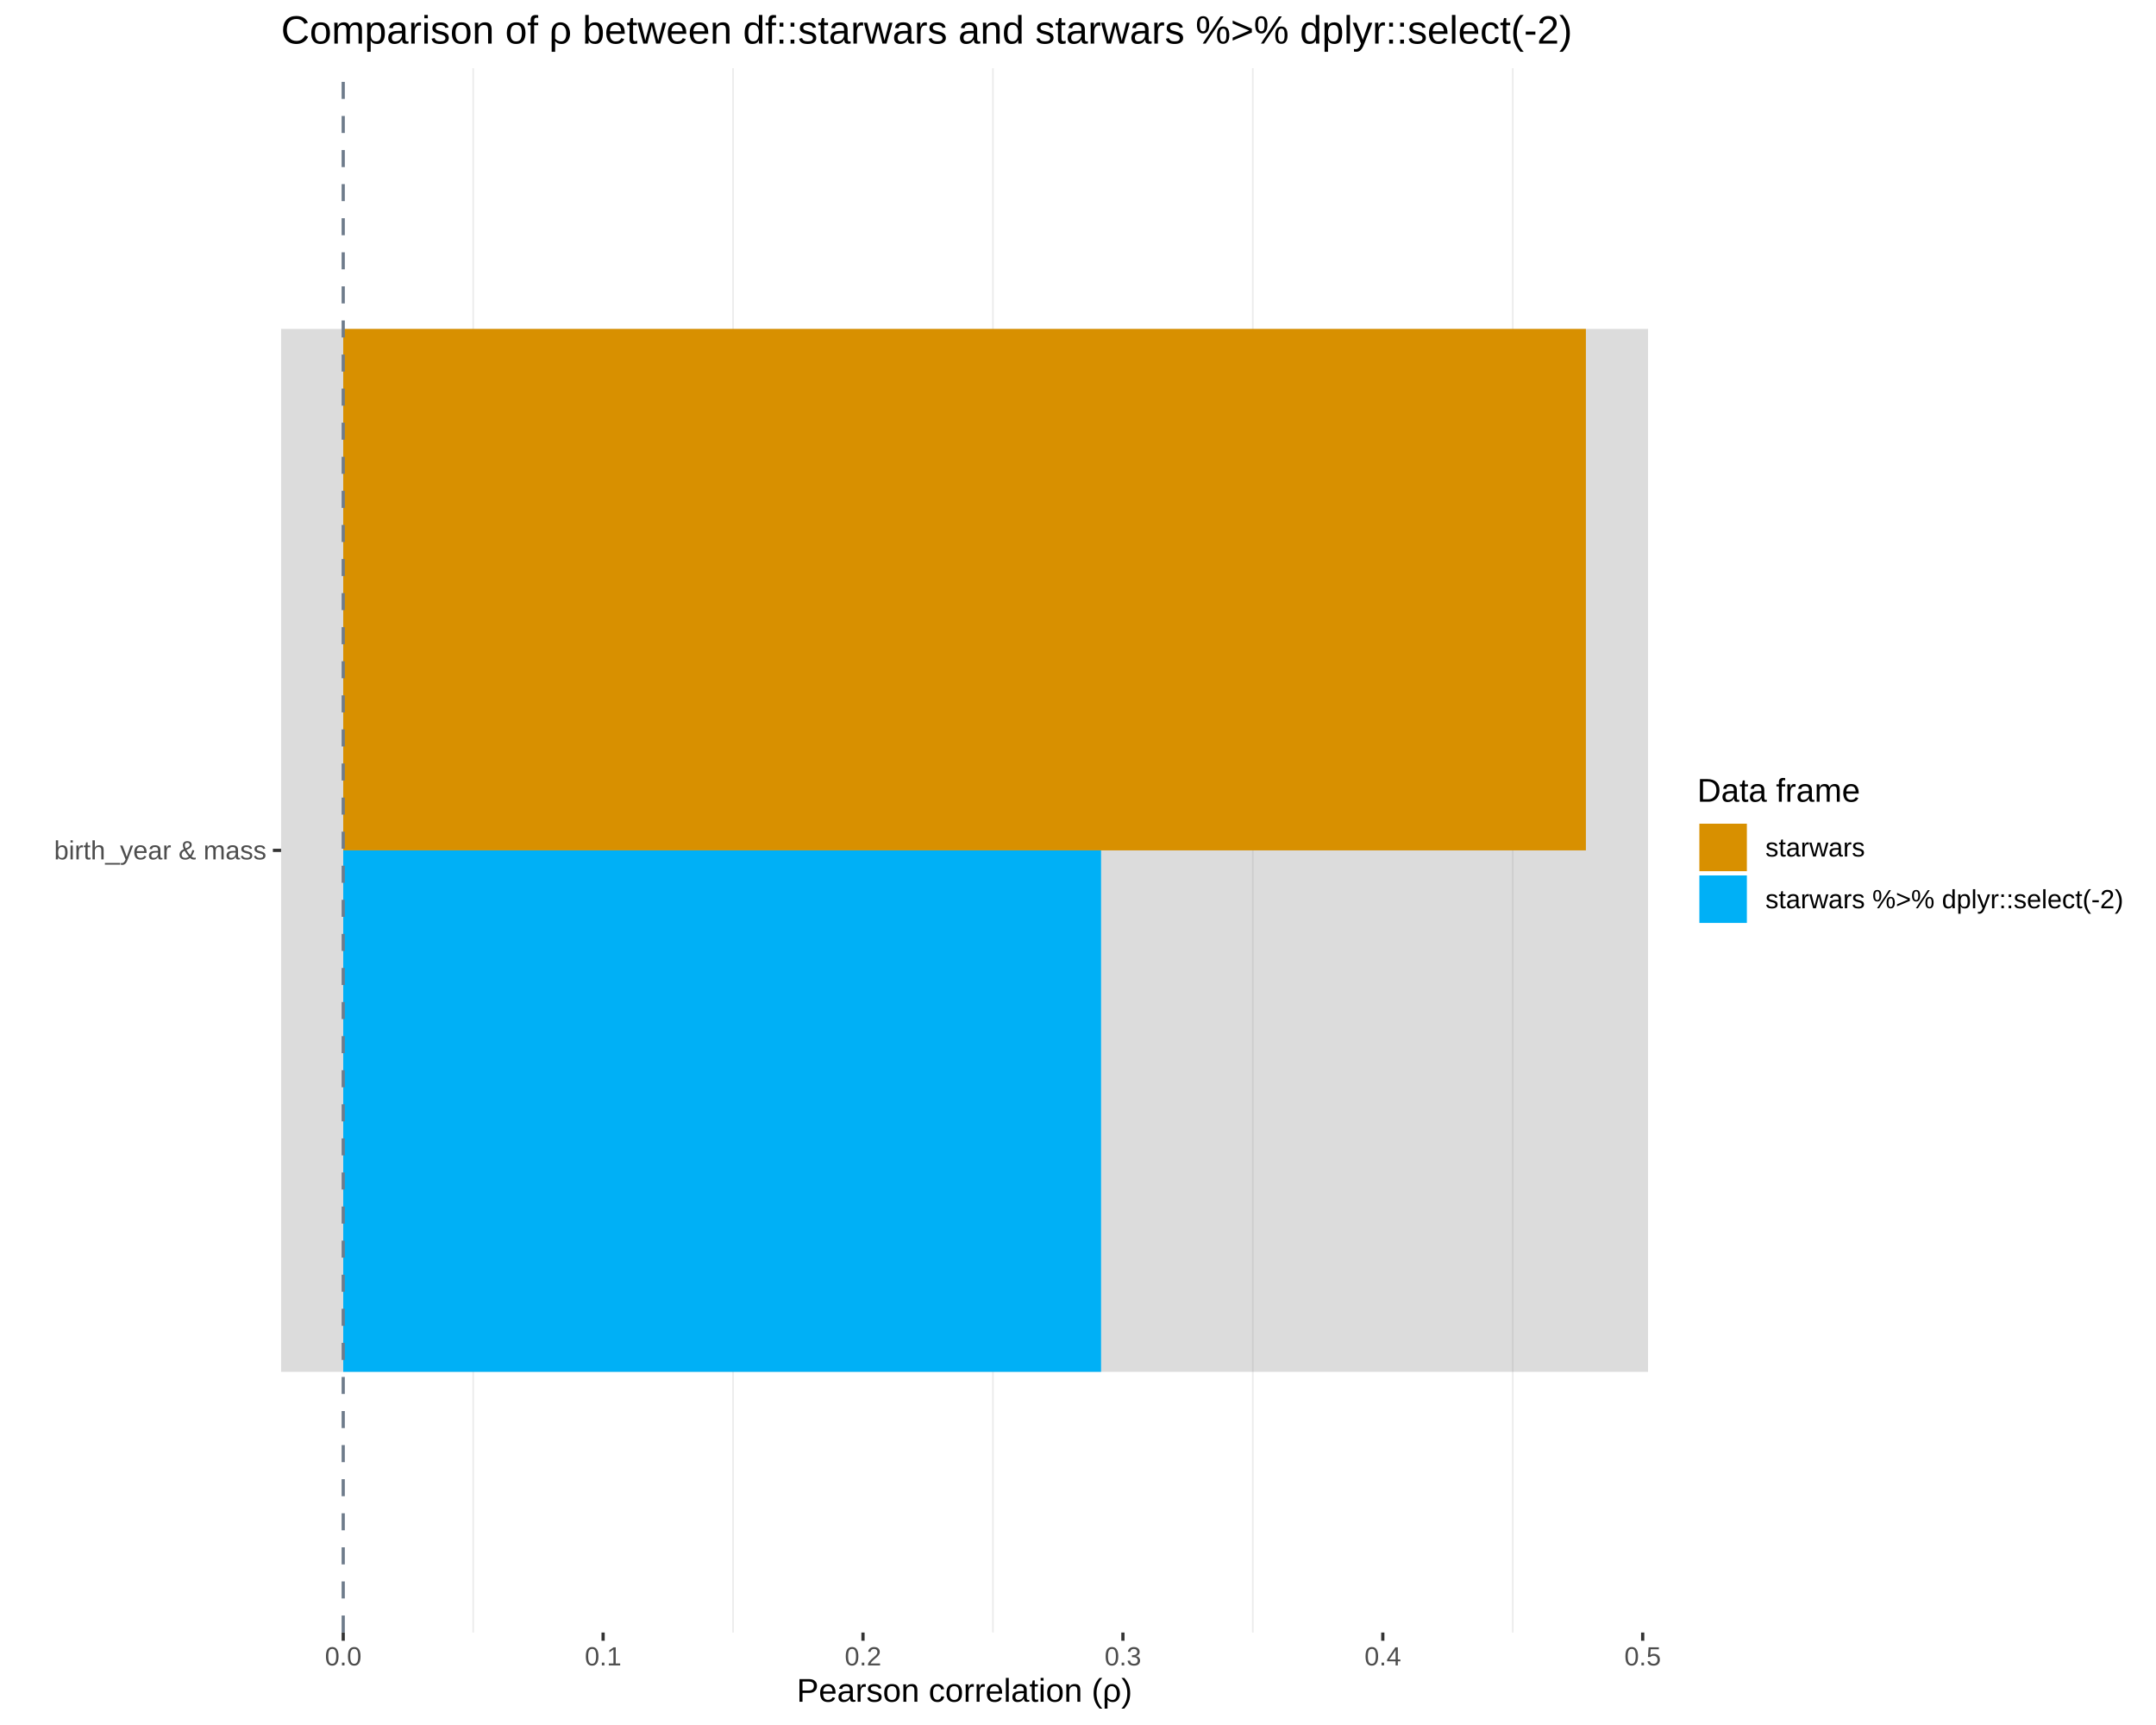
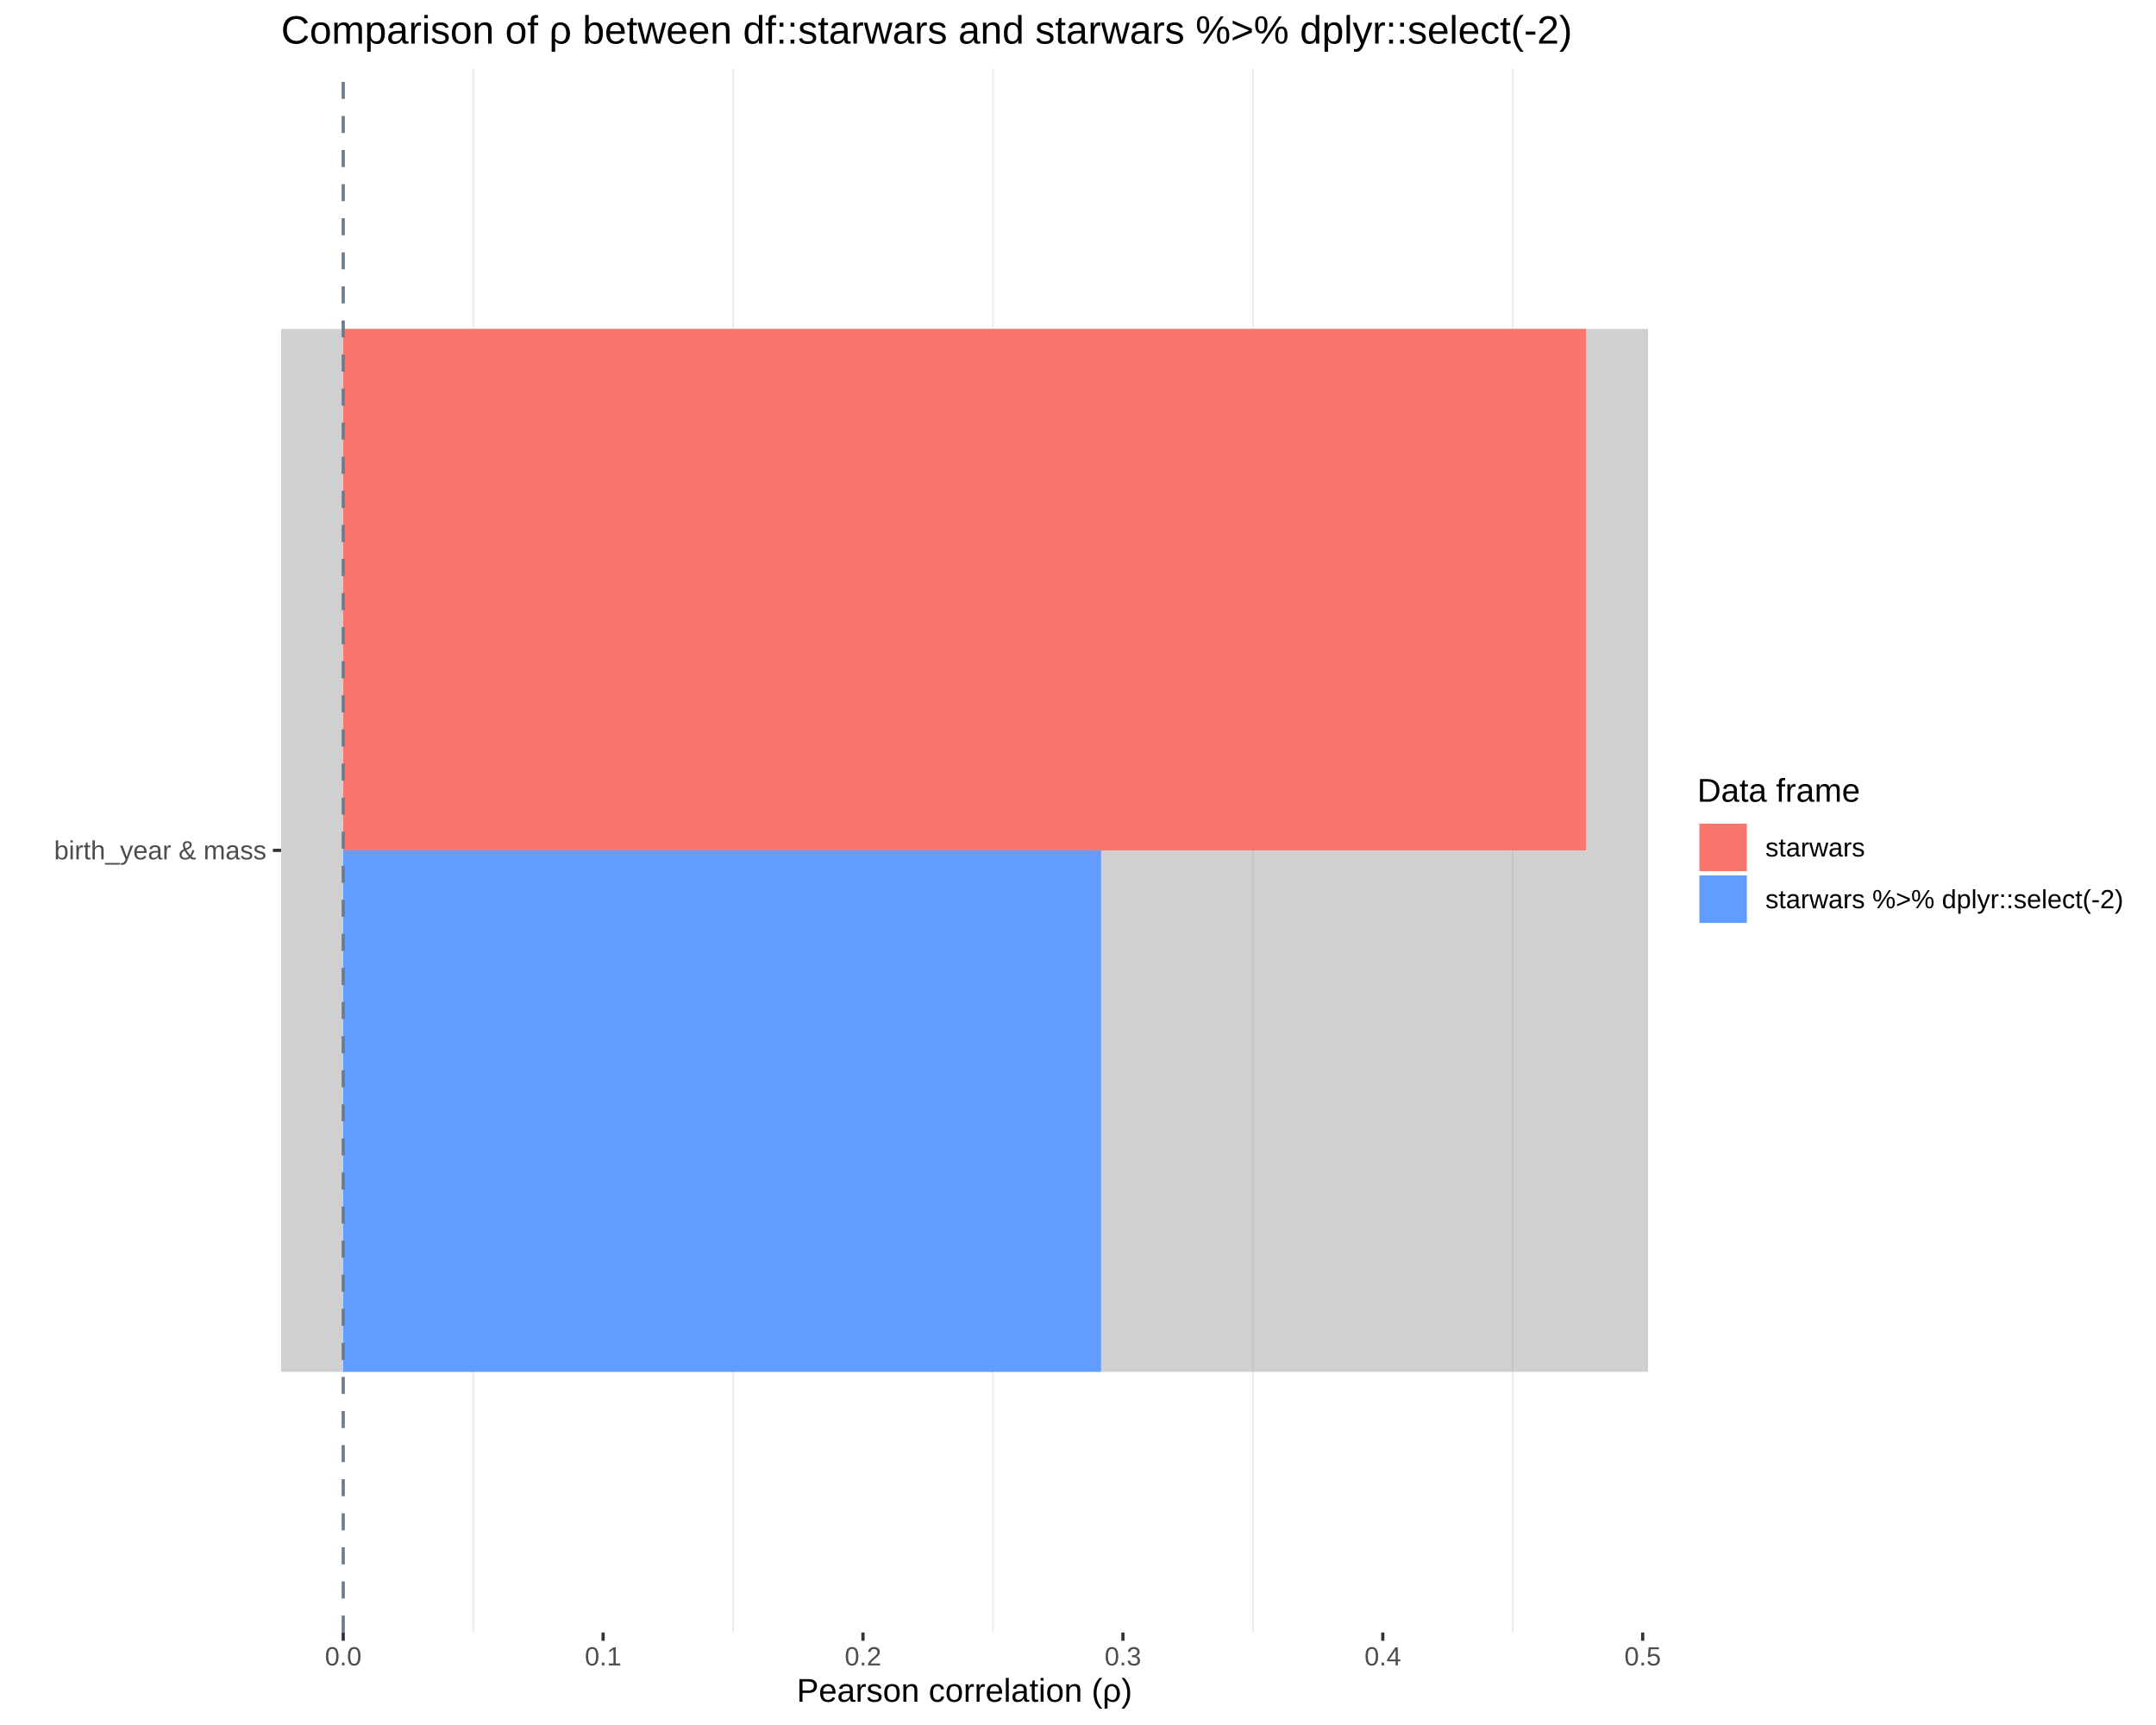
<svg xmlns="http://www.w3.org/2000/svg" viewBox="0 0 720.00 576.00">
  <defs>
    <style type="text/css">
    line, polyline, polygon, path, rect, circle {
      fill: none;
      stroke: #000000;
      stroke-linecap: round;
      stroke-linejoin: round;
      stroke-miterlimit: 10.00;
    }
  </style>
  </defs>
  <rect width="100%" height="100%" style="stroke: none; fill: #FFFFFF;" />
  <rect x="0.00" y="0.00" width="720.00" height="576.00" style="stroke-width: 1.07; stroke: #FFFFFF; fill: #FFFFFF;" />
  <defs>
    <clipPath id="cpOTMuODd8NTUwLjM2fDU0NS4xM3wyMi43Nw==">
      <rect x="93.87" y="22.77" width="456.49" height="522.36" />
    </clipPath>
  </defs>
  <rect x="93.87" y="22.77" width="456.49" height="522.36" style="stroke-width: 1.07; stroke: none; fill: #FFFFFF;" clip-path="url(#cpOTMuODd8NTUwLjM2fDU0NS4xM3wyMi43Nw==)" />
  <polyline points="158.02,545.13 158.02,22.77 " style="stroke-width: 0.53; stroke: #EBEBEB; stroke-linecap: butt;" clip-path="url(#cpOTMuODd8NTUwLjM2fDU0NS4xM3wyMi43Nw==)" />
  <polyline points="244.81,545.13 244.81,22.77 " style="stroke-width: 0.53; stroke: #EBEBEB; stroke-linecap: butt;" clip-path="url(#cpOTMuODd8NTUwLjM2fDU0NS4xM3wyMi43Nw==)" />
  <polyline points="331.60,545.13 331.60,22.77 " style="stroke-width: 0.53; stroke: #EBEBEB; stroke-linecap: butt;" clip-path="url(#cpOTMuODd8NTUwLjM2fDU0NS4xM3wyMi43Nw==)" />
  <polyline points="418.39,545.13 418.39,22.77 " style="stroke-width: 0.53; stroke: #EBEBEB; stroke-linecap: butt;" clip-path="url(#cpOTMuODd8NTUwLjM2fDU0NS4xM3wyMi43Nw==)" />
  <polyline points="505.19,545.13 505.19,22.77 " style="stroke-width: 0.53; stroke: #EBEBEB; stroke-linecap: butt;" clip-path="url(#cpOTMuODd8NTUwLjM2fDU0NS4xM3wyMi43Nw==)" />
-   <rect x="-1621.24" y="109.83" width="3471.71" height="348.24" style="stroke-width: 1.07; stroke: none; stroke-linecap: square; stroke-linejoin: miter; fill: #7F7F7F; fill-opacity: 0.15;" clip-path="url(#cpOTMuODd8NTUwLjM2fDU0NS4xM3wyMi43Nw==)" />
-   <rect x="-1621.24" y="109.83" width="3471.71" height="348.24" style="stroke-width: 1.07; stroke: none; stroke-linecap: square; stroke-linejoin: miter; fill: #7F7F7F; fill-opacity: 0.15;" clip-path="url(#cpOTMuODd8NTUwLjM2fDU0NS4xM3wyMi43Nw==)" />
-   <rect x="114.62" y="109.83" width="414.99" height="174.12" style="stroke-width: 1.07; stroke: none; stroke-linecap: square; stroke-linejoin: miter; fill: #D89000;" clip-path="url(#cpOTMuODd8NTUwLjM2fDU0NS4xM3wyMi43Nw==)" />
-   <rect x="114.62" y="283.95" width="253.08" height="174.12" style="stroke-width: 1.07; stroke: none; stroke-linecap: square; stroke-linejoin: miter; fill: #00B0F6;" clip-path="url(#cpOTMuODd8NTUwLjM2fDU0NS4xM3wyMi43Nw==)" />
+   <rect x="-1621.24" y="109.83" width="3471.71" height="348.24" style="stroke-width: 1.07; stroke: none; stroke-linecap: square; stroke-linejoin: miter; fill: #7F7F7F; fill-opacity: 0.20;" clip-path="url(#cpOTMuODd8NTUwLjM2fDU0NS4xM3wyMi43Nw==)" />
+   <rect x="-1621.24" y="109.83" width="3471.71" height="348.24" style="stroke-width: 1.07; stroke: none; stroke-linecap: square; stroke-linejoin: miter; fill: #7F7F7F; fill-opacity: 0.20;" clip-path="url(#cpOTMuODd8NTUwLjM2fDU0NS4xM3wyMi43Nw==)" />
+   <rect x="114.62" y="109.83" width="414.99" height="174.12" style="stroke-width: 1.07; stroke: none; stroke-linecap: square; stroke-linejoin: miter; fill: #F8766D;" clip-path="url(#cpOTMuODd8NTUwLjM2fDU0NS4xM3wyMi43Nw==)" />
+   <rect x="114.62" y="283.95" width="253.08" height="174.12" style="stroke-width: 1.07; stroke: none; stroke-linecap: square; stroke-linejoin: miter; fill: #619CFF;" clip-path="url(#cpOTMuODd8NTUwLjM2fDU0NS4xM3wyMi43Nw==)" />
  <line x1="114.62" y1="545.13" x2="114.62" y2="22.77" style="stroke-width: 1.07; stroke: #6E7B8B; stroke-dasharray: 5.69,5.69; stroke-linecap: butt;" clip-path="url(#cpOTMuODd8NTUwLjM2fDU0NS4xM3wyMi43Nw==)" />
  <defs>
    <clipPath id="cpMC4wMHw3MjAuMDB8NTc2LjAwfDAuMDA=">
      <rect x="0.00" y="0.00" width="720.00" height="576.00" />
    </clipPath>
  </defs>
  <g clip-path="url(#cpMC4wMHw3MjAuMDB8NTc2LjAwfDAuMDA=)">
    <text x="18.06" y="286.97" style="font-size: 8.80px; fill: #4D4D4D; font-family: Liberation Sans;" textLength="70.88px" lengthAdjust="spacingAndGlyphs">birth_year &amp; mass</text>
  </g>
  <polyline points="91.13,283.95 93.87,283.95 " style="stroke-width: 1.07; stroke: #333333; stroke-linecap: butt;" clip-path="url(#cpMC4wMHw3MjAuMDB8NTc2LjAwfDAuMDA=)" />
  <polyline points="114.62,547.87 114.62,545.13 " style="stroke-width: 1.07; stroke: #333333; stroke-linecap: butt;" clip-path="url(#cpMC4wMHw3MjAuMDB8NTc2LjAwfDAuMDA=)" />
  <polyline points="201.41,547.87 201.41,545.13 " style="stroke-width: 1.07; stroke: #333333; stroke-linecap: butt;" clip-path="url(#cpMC4wMHw3MjAuMDB8NTc2LjAwfDAuMDA=)" />
  <polyline points="288.20,547.87 288.20,545.13 " style="stroke-width: 1.07; stroke: #333333; stroke-linecap: butt;" clip-path="url(#cpMC4wMHw3MjAuMDB8NTc2LjAwfDAuMDA=)" />
  <polyline points="375.00,547.87 375.00,545.13 " style="stroke-width: 1.07; stroke: #333333; stroke-linecap: butt;" clip-path="url(#cpMC4wMHw3MjAuMDB8NTc2LjAwfDAuMDA=)" />
  <polyline points="461.79,547.87 461.79,545.13 " style="stroke-width: 1.07; stroke: #333333; stroke-linecap: butt;" clip-path="url(#cpMC4wMHw3MjAuMDB8NTc2LjAwfDAuMDA=)" />
  <polyline points="548.58,547.87 548.58,545.13 " style="stroke-width: 1.07; stroke: #333333; stroke-linecap: butt;" clip-path="url(#cpMC4wMHw3MjAuMDB8NTc2LjAwfDAuMDA=)" />
  <g clip-path="url(#cpMC4wMHw3MjAuMDB8NTc2LjAwfDAuMDA=)">
    <text x="108.51" y="556.11" style="font-size: 8.80px; fill: #4D4D4D; font-family: Liberation Sans;" textLength="12.22px" lengthAdjust="spacingAndGlyphs">0.0</text>
  </g>
  <g clip-path="url(#cpMC4wMHw3MjAuMDB8NTc2LjAwfDAuMDA=)">
    <text x="195.30" y="556.11" style="font-size: 8.80px; fill: #4D4D4D; font-family: Liberation Sans;" textLength="12.22px" lengthAdjust="spacingAndGlyphs">0.1</text>
  </g>
  <g clip-path="url(#cpMC4wMHw3MjAuMDB8NTc2LjAwfDAuMDA=)">
    <text x="282.10" y="556.11" style="font-size: 8.80px; fill: #4D4D4D; font-family: Liberation Sans;" textLength="12.22px" lengthAdjust="spacingAndGlyphs">0.2</text>
  </g>
  <g clip-path="url(#cpMC4wMHw3MjAuMDB8NTc2LjAwfDAuMDA=)">
    <text x="368.89" y="556.11" style="font-size: 8.80px; fill: #4D4D4D; font-family: Liberation Sans;" textLength="12.22px" lengthAdjust="spacingAndGlyphs">0.3</text>
  </g>
  <g clip-path="url(#cpMC4wMHw3MjAuMDB8NTc2LjAwfDAuMDA=)">
    <text x="455.68" y="556.11" style="font-size: 8.80px; fill: #4D4D4D; font-family: Liberation Sans;" textLength="12.22px" lengthAdjust="spacingAndGlyphs">0.4</text>
  </g>
  <g clip-path="url(#cpMC4wMHw3MjAuMDB8NTc2LjAwfDAuMDA=)">
    <text x="542.47" y="556.11" style="font-size: 8.80px; fill: #4D4D4D; font-family: Liberation Sans;" textLength="12.22px" lengthAdjust="spacingAndGlyphs">0.5</text>
  </g>
  <g clip-path="url(#cpMC4wMHw3MjAuMDB8NTc2LjAwfDAuMDA=)">
    <text x="266.08" y="568.24" style="font-size: 11.00px; font-family: Liberation Sans;" textLength="112.06px" lengthAdjust="spacingAndGlyphs">Pearson correlation (ρ)</text>
  </g>
  <rect x="561.32" y="253.53" width="153.20" height="60.84" style="stroke-width: 1.07; stroke: none; fill: #FFFFFF;" clip-path="url(#cpMC4wMHw3MjAuMDB8NTc2LjAwfDAuMDA=)" />
  <g clip-path="url(#cpMC4wMHw3MjAuMDB8NTc2LjAwfDAuMDA=)">
    <text x="566.80" y="267.71" style="font-size: 11.00px; font-family: Liberation Sans;" textLength="54.44px" lengthAdjust="spacingAndGlyphs">Data frame</text>
  </g>
  <rect x="566.80" y="274.33" width="17.28" height="17.28" style="stroke-width: 1.07; stroke: none; fill: #FFFFFF;" clip-path="url(#cpMC4wMHw3MjAuMDB8NTc2LjAwfDAuMDA=)" />
-   <rect x="567.51" y="275.04" width="15.86" height="15.86" style="stroke-width: 1.07; stroke: none; stroke-linecap: square; stroke-linejoin: miter; fill: #D89000;" clip-path="url(#cpMC4wMHw3MjAuMDB8NTc2LjAwfDAuMDA=)" />
+   <rect x="567.51" y="275.04" width="15.86" height="15.86" style="stroke-width: 1.07; stroke: none; stroke-linecap: square; stroke-linejoin: miter; fill: #F8766D;" clip-path="url(#cpMC4wMHw3MjAuMDB8NTc2LjAwfDAuMDA=)" />
  <rect x="566.80" y="291.61" width="17.28" height="17.28" style="stroke-width: 1.07; stroke: none; fill: #FFFFFF;" clip-path="url(#cpMC4wMHw3MjAuMDB8NTc2LjAwfDAuMDA=)" />
-   <rect x="567.51" y="292.32" width="15.86" height="15.86" style="stroke-width: 1.07; stroke: none; stroke-linecap: square; stroke-linejoin: miter; fill: #00B0F6;" clip-path="url(#cpMC4wMHw3MjAuMDB8NTc2LjAwfDAuMDA=)" />
+   <rect x="567.51" y="292.32" width="15.86" height="15.86" style="stroke-width: 1.07; stroke: none; stroke-linecap: square; stroke-linejoin: miter; fill: #619CFF;" clip-path="url(#cpMC4wMHw3MjAuMDB8NTc2LjAwfDAuMDA=)" />
  <g clip-path="url(#cpMC4wMHw3MjAuMDB8NTc2LjAwfDAuMDA=)">
    <text x="589.56" y="286.00" style="font-size: 8.80px; font-family: Liberation Sans;" textLength="33.23px" lengthAdjust="spacingAndGlyphs">starwars</text>
  </g>
  <g clip-path="url(#cpMC4wMHw3MjAuMDB8NTc2LjAwfDAuMDA=)">
    <text x="589.56" y="303.28" style="font-size: 8.80px; font-family: Liberation Sans;" textLength="119.48px" lengthAdjust="spacingAndGlyphs">starwars %&gt;% dplyr::select(-2)</text>
  </g>
  <g clip-path="url(#cpMC4wMHw3MjAuMDB8NTc2LjAwfDAuMDA=)">
    <text x="93.87" y="14.56" style="font-size: 13.20px; font-family: Liberation Sans;" textLength="430.52px" lengthAdjust="spacingAndGlyphs">Comparison of ρ between df::starwars and starwars %&gt;% dplyr::select(-2)</text>
  </g>
</svg>
